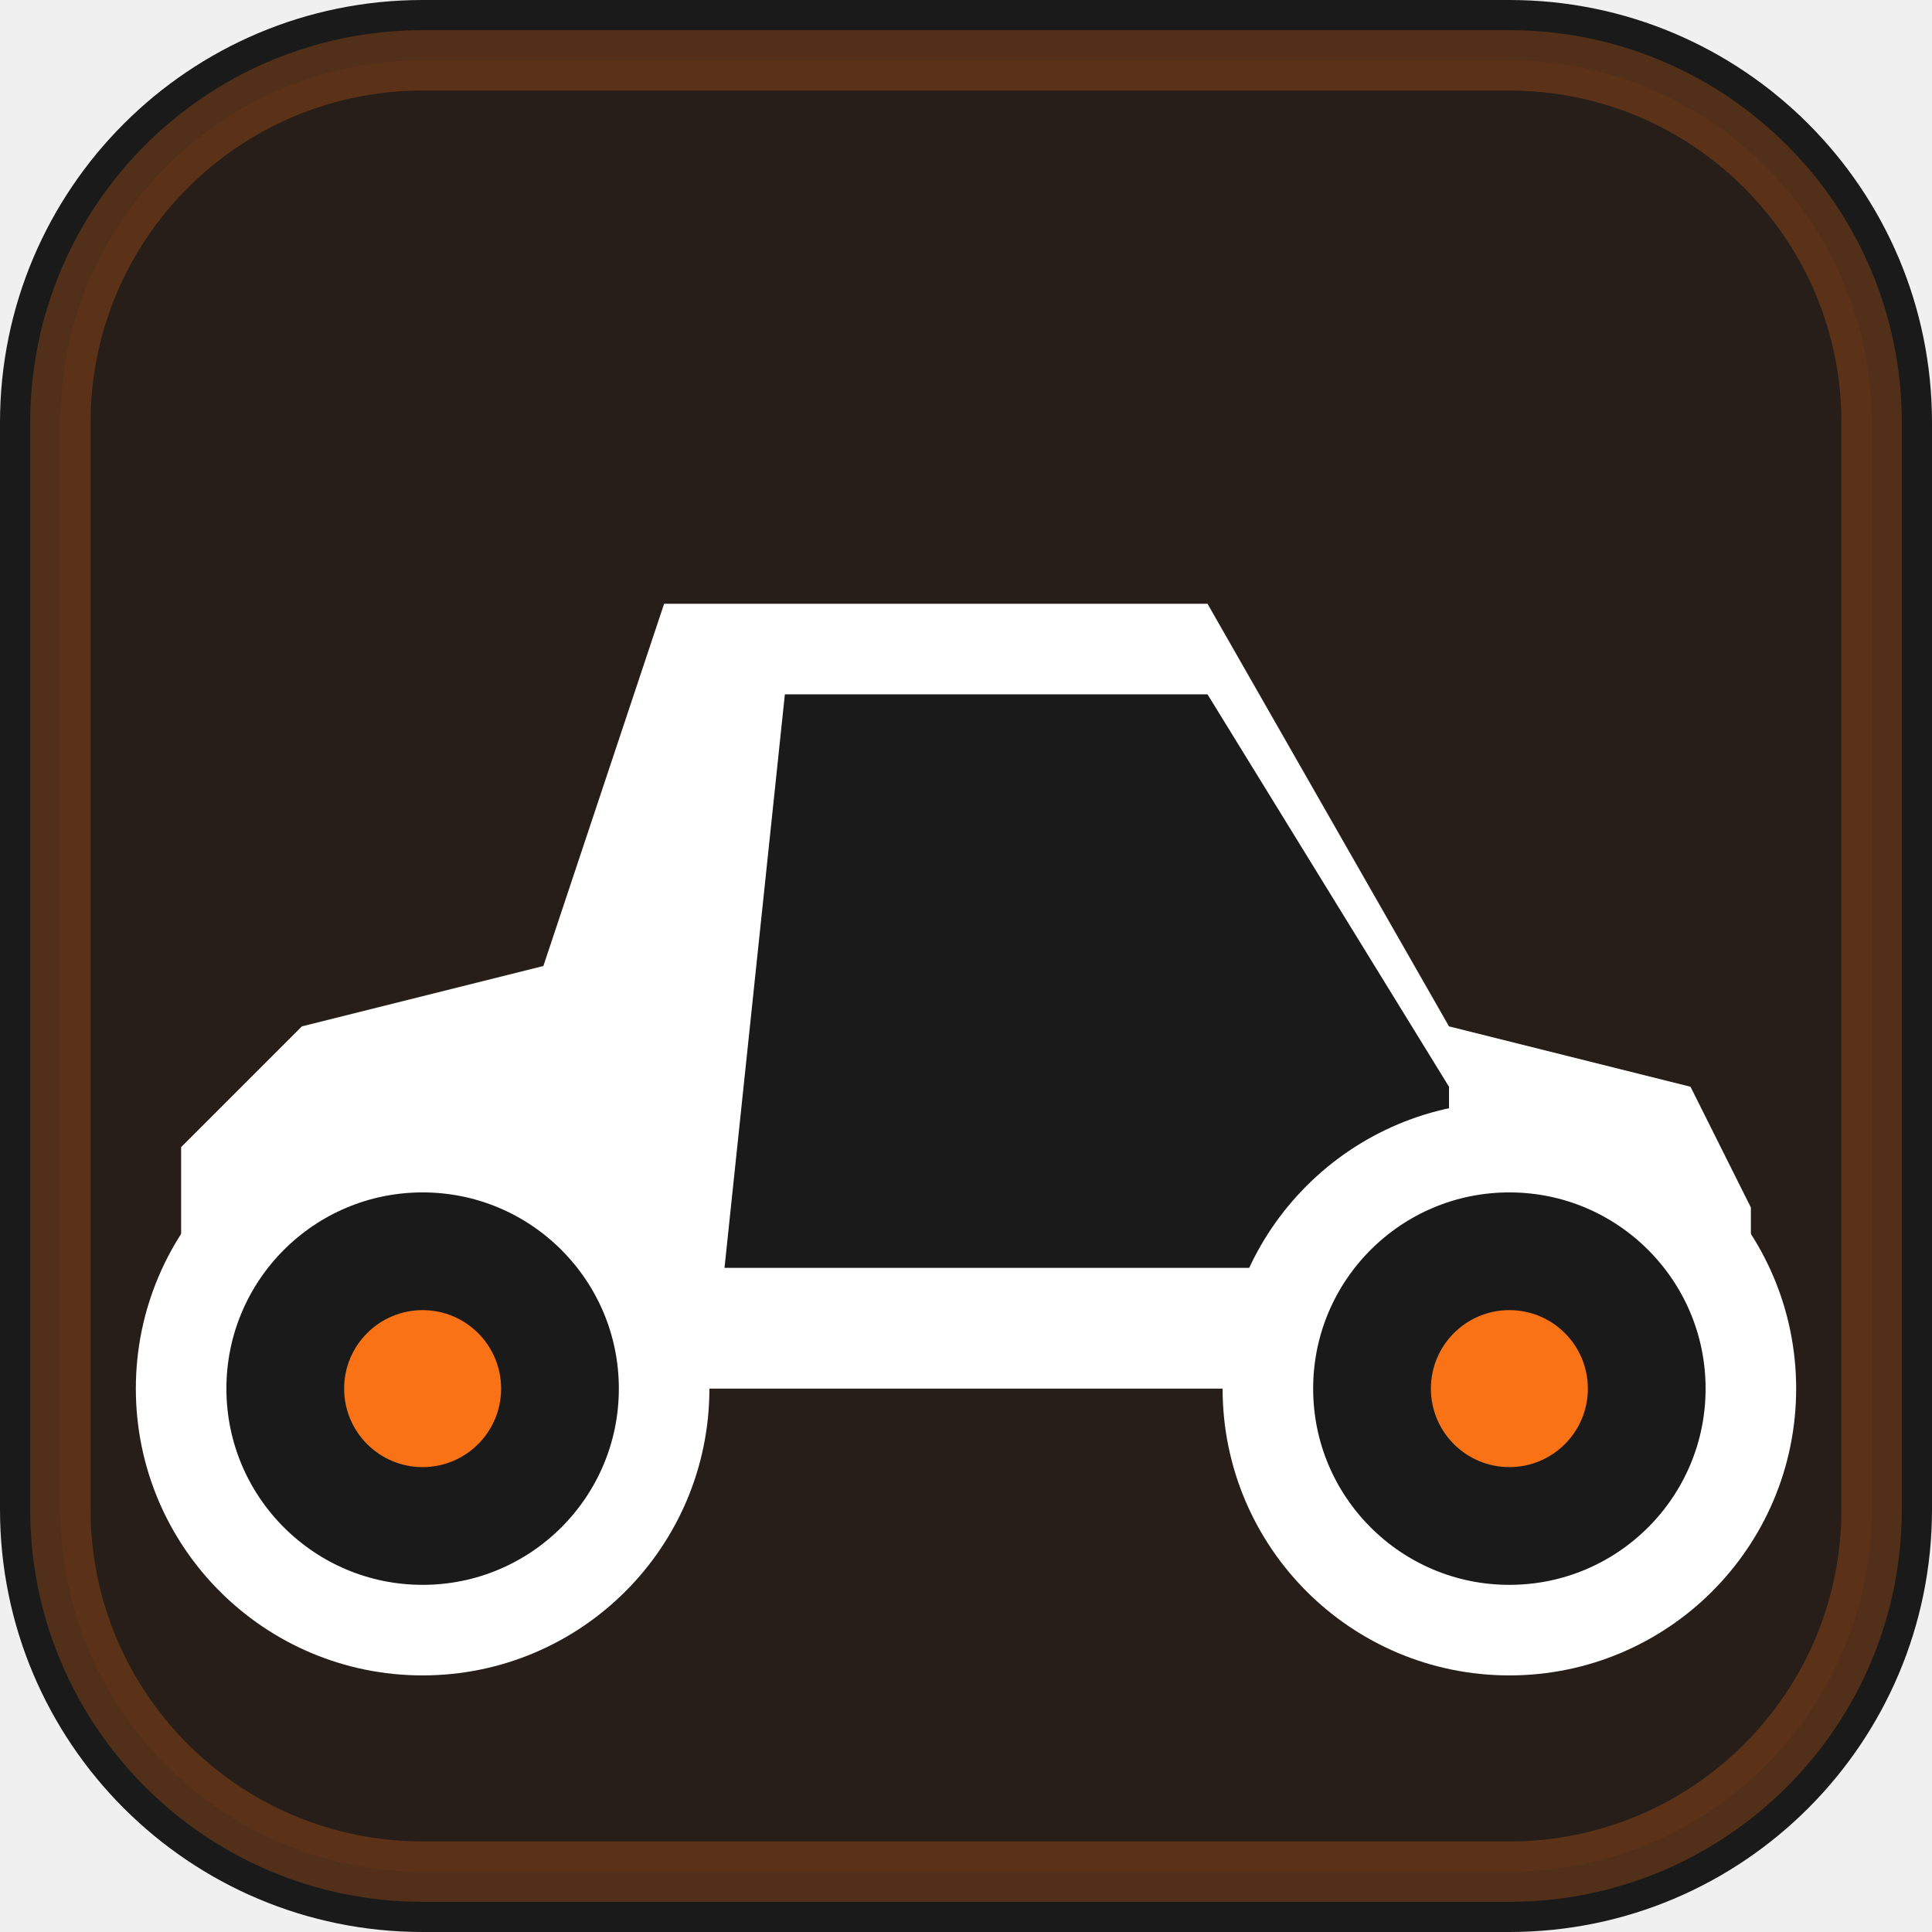
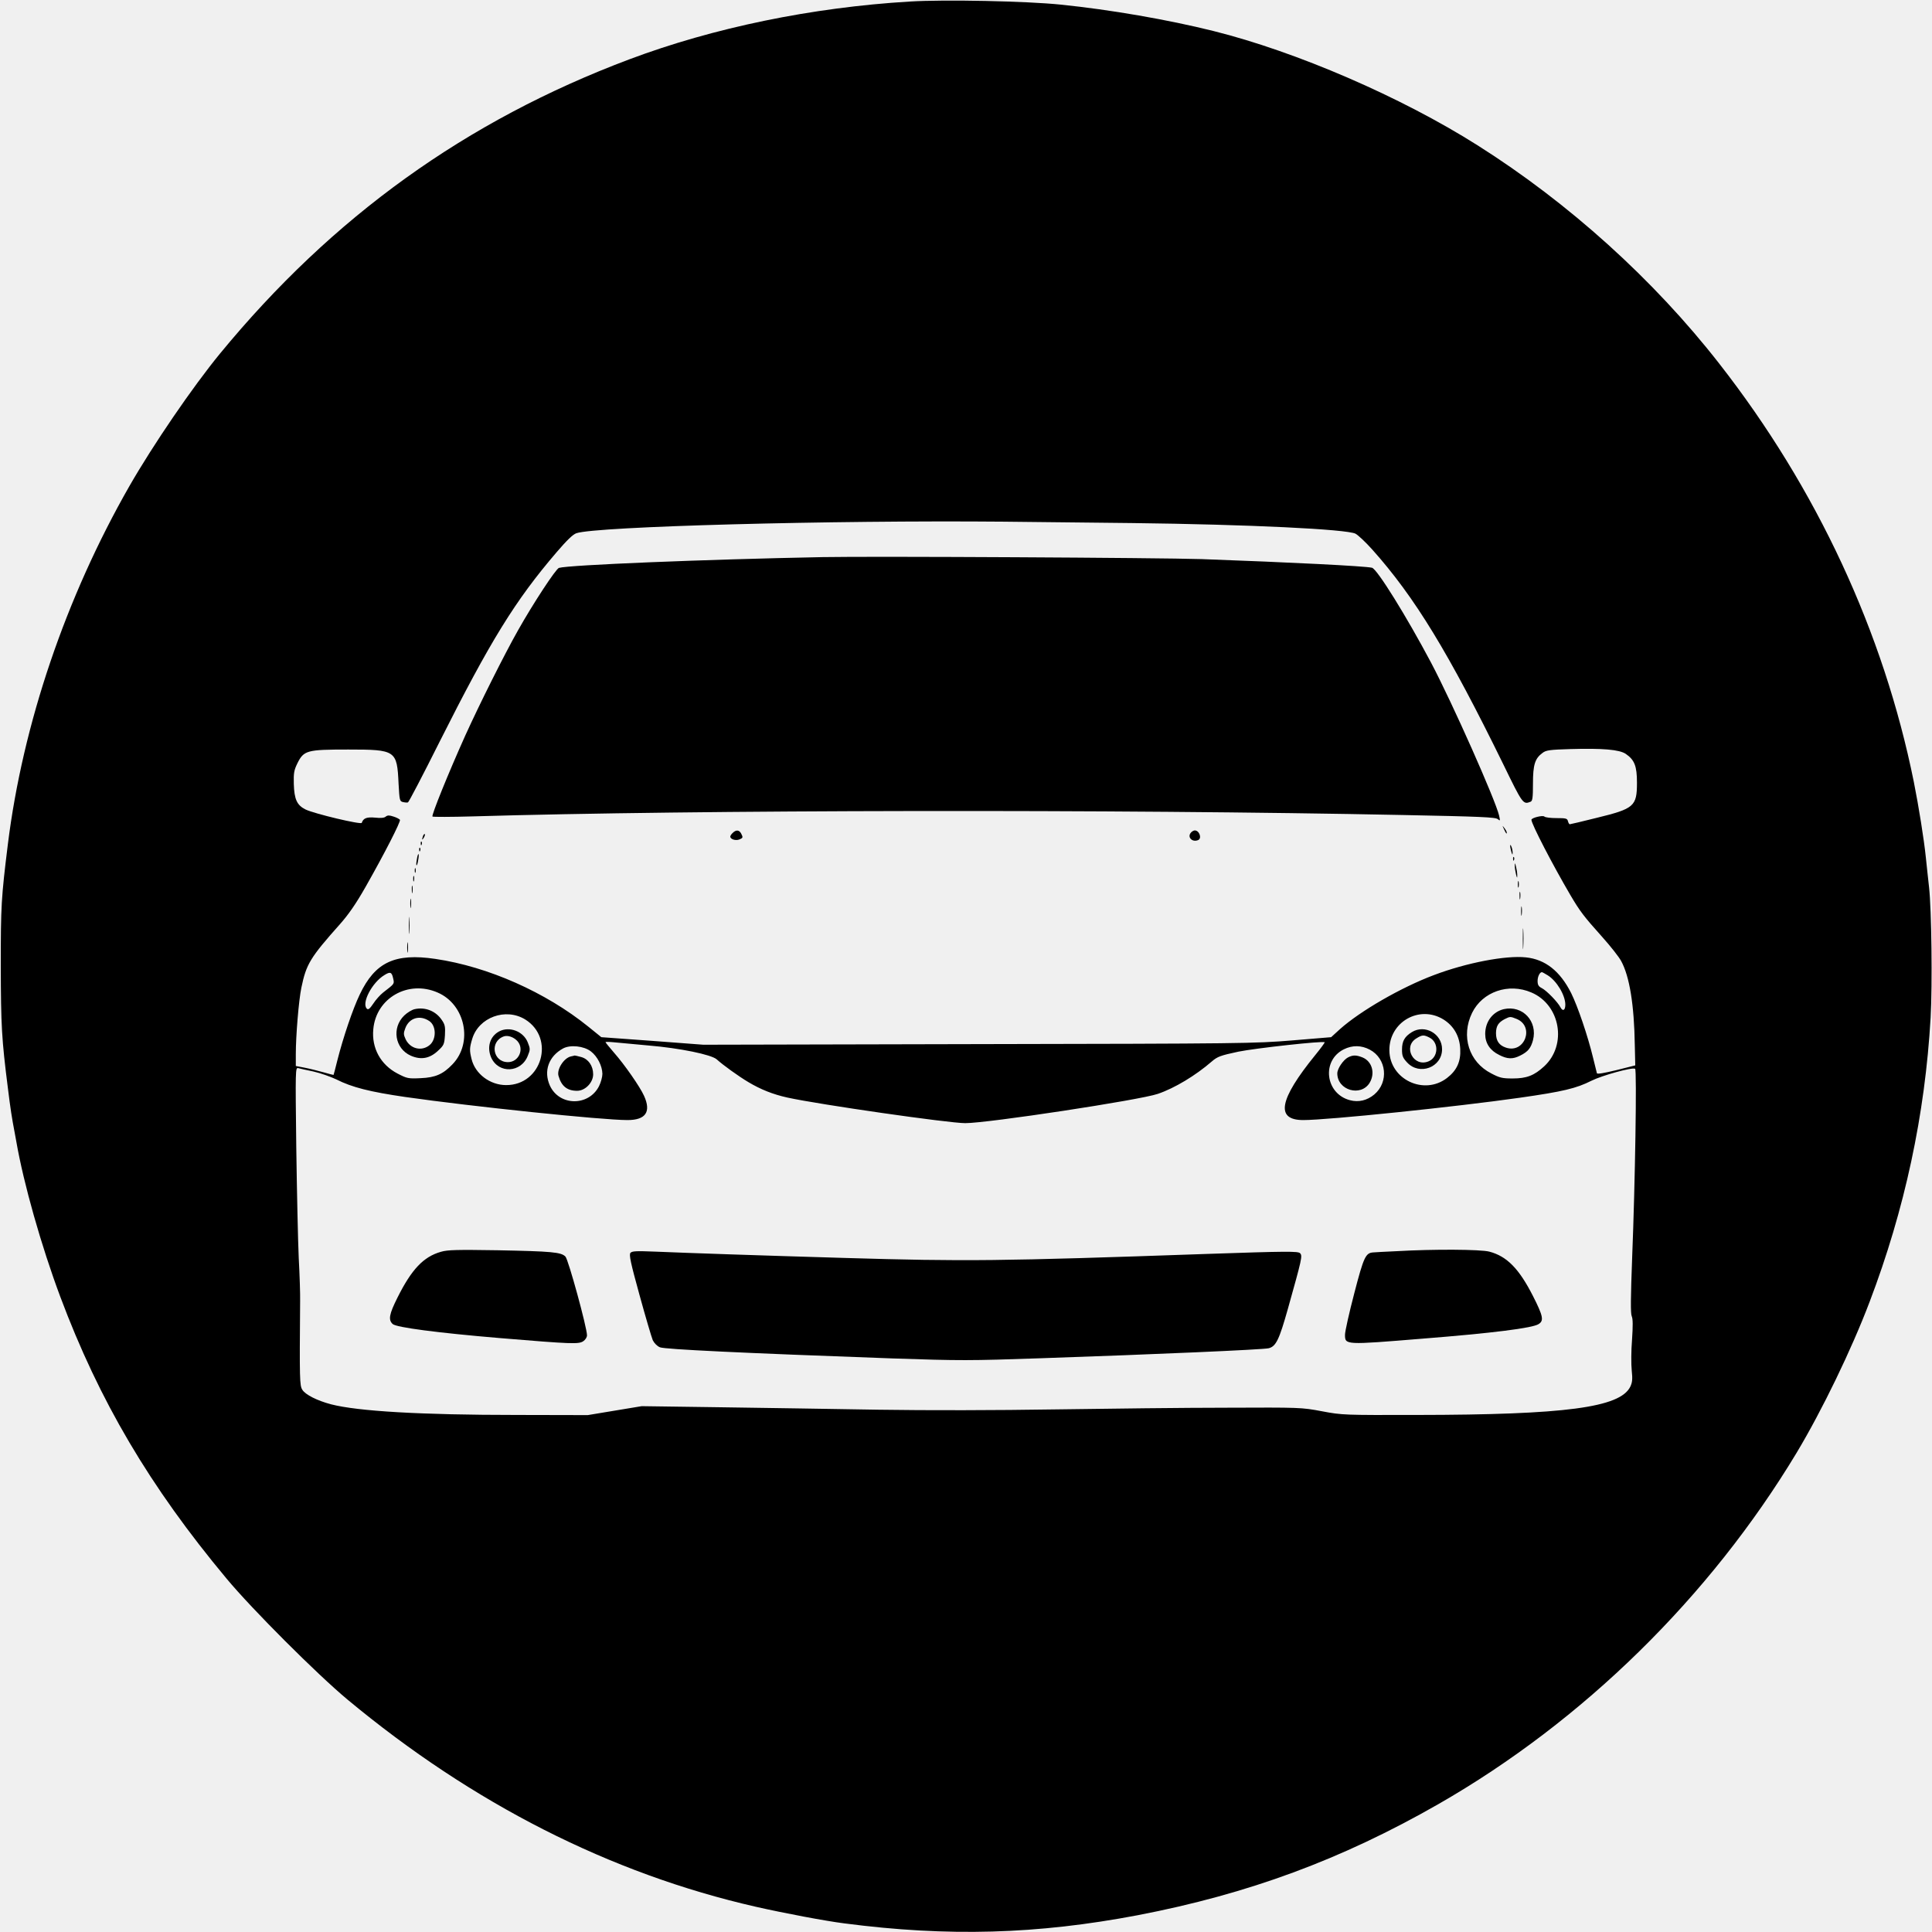
- <svg xmlns="http://www.w3.org/2000/svg" viewBox="0 0 32 32" width="32" height="32">
-   <rect width="32" height="32" rx="7" fill="#1a1a1a" />
-   <rect x="1" y="1" width="30" height="30" rx="6" fill="rgba(249,115,22,0.06)" stroke="rgba(249,115,22,0.25)" stroke-width="1" />
-   <path fill="#ffffff" d="M 3 23 L 3 19 L 5 17 L 9 16 L 11 10 L 20 10 L 24 17 L 28 18 L 29 20 L 29 23 A 4 4 0 0 0 21 23 L 11 23 A 4 4 0 0 0 3 23 Z" />
-   <path fill="#1a1a1a" d="M 12 21 L 13 11.5 L 20 11.5 L 24 18 L 24 21 Z" />
-   <circle cx="7" cy="23" r="4" fill="#1a1a1a" stroke="#ffffff" stroke-width="1.5" />
-   <circle cx="7" cy="23" r="1.3" fill="#f97316" />
-   <circle cx="25" cy="23" r="4" fill="#1a1a1a" stroke="#ffffff" stroke-width="1.5" />
-   <circle cx="25" cy="23" r="1.3" fill="#f97316" />
+ <svg xmlns="http://www.w3.org/2000/svg" version="1.0" width="1254pt" height="1254pt" viewBox="0 0 1254 1254" preserveAspectRatio="xMidYMid meet">
+   <g transform="translate(0,1254) scale(0.1,-0.1)" fill="#000000" stroke="none">
+     <path d="M5905 12530 c-636 -38 -1274 -170 -1820 -375 -1059 -398 -1927 -1022 -2657 -1910 -178 -217 -433 -590 -588 -860 -413 -722 -692 -1545 -789 -2325 -43 -348 -46 -401 -46 -790 1 -387 6 -476 46 -791 17 -138 26 -195 44 -289 3 -14 8 -41 11 -60 47 -271 162 -677 285 -1006 253 -676 581 -1233 1081 -1832 165 -198 586 -619 783 -783 813 -676 1707 -1130 2650 -1345 185 -42 455 -93 575 -108 674 -88 1253 -71 1905 53 718 138 1322 361 1951 721 939 538 1762 1345 2325 2280 164 273 357 671 474 980 228 599 360 1214 396 1845 12 214 6 700 -10 845 -5 47 -15 134 -21 195 -12 118 -46 329 -78 490 -196 971 -630 1905 -1263 2715 -425 545 -977 1043 -1569 1417 -496 314 -1177 608 -1715 742 -293 73 -666 138 -990 171 -224 23 -753 34 -980 20z m1445 -3385 c756 -9 1391 -40 1448 -69 17 -9 66 -55 109 -103 276 -309 495 -668 851 -1395 125 -257 128 -261 176 -242 13 5 16 25 16 118 0 123 13 163 62 199 23 18 48 21 181 25 207 6 317 -3 359 -31 57 -39 73 -79 73 -187 0 -154 -18 -169 -264 -229 -91 -23 -169 -41 -172 -41 -4 0 -9 9 -12 20 -4 18 -14 20 -74 20 -38 0 -73 4 -79 10 -10 10 -84 -8 -84 -21 0 -27 138 -293 253 -489 62 -105 86 -137 207 -272 53 -59 108 -129 122 -155 55 -100 85 -285 89 -548 l3 -130 -123 -31 c-79 -19 -124 -27 -126 -20 -2 6 -13 52 -25 101 -34 141 -99 332 -142 419 -72 143 -168 219 -294 232 -130 14 -386 -35 -597 -115 -213 -80 -478 -233 -610 -351 l-57 -52 -253 -21 c-241 -20 -328 -21 -2037 -24 l-1785 -4 -331 25 -331 24 -84 68 c-277 224 -652 390 -993 440 -263 39 -391 -21 -491 -231 -45 -94 -107 -276 -146 -430 -12 -49 -23 -91 -24 -92 0 -1 -30 7 -65 17 -36 10 -91 24 -123 30 l-57 11 0 77 c0 119 19 349 36 431 32 154 57 195 251 413 55 62 103 131 165 240 125 220 230 426 224 437 -4 5 -22 15 -42 21 -27 9 -38 9 -50 0 -9 -9 -33 -11 -69 -7 -54 5 -77 -3 -87 -34 -4 -13 -307 59 -365 87 -56 28 -73 66 -76 166 -2 71 2 90 23 133 42 85 62 90 330 90 310 0 317 -5 327 -222 6 -108 7 -114 29 -119 13 -3 27 -4 32 -2 5 1 98 179 205 393 329 654 490 916 760 1231 66 77 105 115 128 123 126 44 1653 85 2774 75 215 -2 590 -6 835 -9z m-4798 -2956 c8 -36 10 -33 -65 -91 -19 -15 -48 -47 -64 -72 -23 -34 -33 -42 -42 -33 -36 36 34 170 114 218 38 24 48 20 57 -22z m7493 21 c59 -36 115 -130 115 -191 0 -36 -16 -46 -31 -18 -18 35 -90 109 -121 125 -22 11 -28 22 -28 47 0 28 14 57 28 57 3 0 19 -9 37 -20z m-7205 -112 c180 -77 232 -326 97 -466 -61 -64 -111 -86 -206 -90 -82 -4 -89 -2 -151 30 -109 57 -169 165 -157 288 18 202 226 321 417 238z m7100 0 c188 -80 233 -340 83 -479 -65 -60 -114 -79 -205 -79 -67 0 -84 4 -139 33 -145 74 -198 242 -124 393 67 137 237 196 385 132z m-6531 -175 c196 -122 108 -427 -124 -426 -104 0 -200 72 -224 168 -14 57 -14 72 4 132 42 140 217 204 344 126z m5960 0 c67 -42 105 -108 109 -192 4 -81 -22 -139 -86 -188 -150 -115 -372 -9 -374 179 -2 185 195 297 351 201z m-5159 -169 c203 -17 407 -59 442 -90 42 -38 142 -110 206 -148 79 -47 158 -79 253 -100 205 -45 1047 -166 1154 -166 147 0 1134 150 1250 190 109 37 245 119 350 210 37 32 56 39 173 64 114 23 550 71 560 61 2 -2 -25 -39 -61 -83 -235 -289 -260 -422 -78 -422 161 0 992 86 1406 145 281 40 367 61 464 110 70 35 266 89 284 78 12 -7 0 -747 -19 -1220 -10 -268 -11 -368 -3 -386 8 -18 8 -62 2 -153 -6 -71 -6 -160 -2 -199 6 -56 4 -77 -9 -105 -66 -136 -422 -183 -1387 -184 -471 -1 -483 -1 -615 24 -133 25 -142 25 -620 23 -267 0 -766 -6 -1110 -11 -379 -6 -832 -7 -1150 -2 -289 5 -752 12 -1030 16 l-505 7 -175 -29 -175 -29 -460 1 c-624 0 -1031 24 -1206 69 -91 24 -168 63 -187 95 -17 27 -18 66 -14 575 1 44 -3 170 -9 280 -5 110 -12 433 -16 719 -6 507 -6 518 13 513 10 -3 55 -13 99 -22 44 -10 110 -33 148 -51 102 -52 220 -81 446 -114 433 -62 1279 -150 1444 -150 118 0 155 53 107 158 -26 58 -127 203 -195 280 -30 35 -55 65 -55 68 0 2 24 2 53 -1 28 -3 131 -12 227 -21z m-375 -38 c43 -33 74 -95 75 -146 0 -20 -10 -56 -22 -80 -67 -132 -258 -130 -319 4 -42 94 -8 190 86 241 47 25 134 16 180 -19z m5056 11 c109 -58 125 -210 29 -291 -47 -39 -102 -52 -158 -37 -160 42 -186 257 -40 330 56 28 114 27 169 -2z" />
+     <path d="M5340 8924 c-773 -15 -1647 -51 -1712 -70 -20 -6 -167 -230 -265 -404 -90 -159 -250 -479 -343 -684 -111 -247 -221 -519 -213 -526 4 -3 121 -3 258 1 1449 43 4180 47 6043 9 500 -10 600 -14 614 -27 15 -13 16 -11 8 24 -23 99 -303 730 -442 993 -157 296 -350 608 -383 615 -48 11 -525 35 -1105 56 -280 9 -2131 19 -2460 13z" />
+     <path d="M9761 7160 c14 -31 19 -36 19 -24 0 6 -7 19 -16 30 -14 18 -14 18 -3 -6z" />
+     <path d="M4756 7134 c-9 -8 -16 -19 -16 -24 0 -17 34 -28 58 -19 25 10 26 13 12 40 -13 23 -33 24 -54 3z" />
+     <path d="M7732 7138 c-29 -29 4 -67 44 -51 27 10 9 63 -21 63 -6 0 -16 -5 -23 -12z" />
+     <path d="M2746 7115 c-9 -26 -7 -32 5 -12 6 10 9 21 6 23 -2 3 -7 -2 -11 -11z" />
+     <path d="M2731 7064 c0 -11 3 -14 6 -6 3 7 2 16 -1 19 -3 4 -6 -2 -5 -13z" />
+     <path d="M9802 7050 c0 -8 4 -26 8 -40 6 -20 8 -21 8 -5 0 11 -3 29 -8 40 -5 12 -8 14 -8 5z" />
+     <path d="M2721 7024 c0 -11 3 -14 6 -6 3 7 2 16 -1 19 -3 4 -6 -2 -5 -13z" />
+     <path d="M2706 6964 c-4 -20 -5 -38 -3 -40 3 -3 8 11 11 32 4 20 5 38 3 40 -3 3 -8 -11 -11 -32z" />
+     <path d="M9821 6964 c0 -11 3 -14 6 -6 3 7 2 16 -1 19 -3 4 -6 -2 -5 -13z" />
+     <path d="M9832 6920 c0 -14 4 -38 8 -55 7 -27 8 -27 8 -5 0 14 -4 39 -8 55 -7 27 -8 27 -8 5z" />
+     <path d="M2692 6890 c0 -14 2 -19 5 -12 2 6 2 18 0 25 -3 6 -5 1 -5 -13z" />
+     <path d="M2682 6835 c0 -16 2 -22 5 -12 2 9 2 23 0 30 -3 6 -5 -1 -5 -18z" />
+     <path d="M9852 6800 c0 -19 2 -27 5 -17 2 9 2 25 0 35 -3 9 -5 1 -5 -18z" />
+     <path d="M2673 6765 c0 -22 2 -30 4 -17 2 12 2 30 0 40 -3 9 -5 -1 -4 -23z" />
+     <path d="M9863 6725 c0 -22 2 -30 4 -17 2 12 2 30 0 40 -3 9 -5 -1 -4 -23z" />
+     <path d="M2663 6675 c0 -27 2 -38 4 -22 2 15 2 37 0 50 -2 12 -4 0 -4 -28z" />
+     <path d="M9873 6625 c0 -27 2 -38 4 -22 2 15 2 37 0 50 -2 12 -4 0 -4 -28z" />
+     <path d="M2654 6535 c0 -49 1 -71 3 -48 2 23 2 64 0 90 -2 26 -3 8 -3 -42z" />
+     <path d="M9884 6445 c0 -60 1 -84 3 -52 2 32 2 81 0 110 -2 29 -3 3 -3 -58z" />
+     <path d="M2643 6390 c0 -30 2 -43 4 -27 2 15 2 39 0 55 -2 15 -4 2 -4 -28z" />
+     <path d="M2692 5990 c-19 -4 -49 -23 -68 -41 -83 -80 -61 -215 42 -261 66 -29 123 -19 177 32 38 35 41 42 45 101 3 55 0 69 -20 98 -39 59 -108 86 -176 71z m94 -77 c46 -30 48 -118 3 -156 -52 -43 -126 -25 -156 37 -14 31 -15 39 -2 73 25 66 94 87 155 46z" />
+     <path d="M9761 5990 c-72 -17 -121 -81 -121 -161 0 -60 31 -107 90 -136 54 -28 89 -29 138 -4 50 25 68 48 82 99 32 123 -67 229 -189 202z m84 -64 c117 -49 51 -226 -70 -186 -45 15 -65 44 -65 95 1 46 15 68 56 90 36 18 37 18 79 1z" />
+     <path d="M3239 5845 c-59 -32 -80 -102 -51 -169 48 -107 195 -100 238 12 16 39 16 45 0 85 -28 73 -120 108 -187 72z m119 -62 c47 -52 9 -137 -61 -137 -99 0 -120 134 -27 167 26 9 64 -4 88 -30z" />
+     <path d="M9164 5841 c-47 -29 -64 -59 -64 -113 0 -41 5 -54 33 -84 80 -87 227 -32 227 86 0 100 -111 163 -196 111z m115 -36 c62 -32 57 -128 -7 -154 -97 -40 -168 95 -79 149 38 24 49 24 86 5z" />
+     <path d="M2862 4415 c-113 -32 -190 -113 -282 -297 -54 -108 -61 -145 -31 -172 24 -22 291 -57 695 -91 468 -39 511 -40 541 -21 14 9 25 26 25 39 0 50 -121 492 -140 511 -28 29 -90 34 -440 41 -263 4 -324 3 -368 -10z" />
+     <path d="M9065 4419 c-71 -3 -140 -7 -151 -8 -50 -3 -62 -27 -124 -266 -33 -126 -60 -247 -60 -268 0 -67 -1 -67 500 -26 456 36 719 69 757 95 35 22 29 52 -37 182 -90 177 -169 258 -283 288 -57 15 -360 17 -602 3z" />
+     <path d="M4092 4408 c-10 -12 1 -64 59 -274 39 -142 78 -274 86 -293 10 -20 29 -39 47 -46 32 -13 530 -37 1505 -72 444 -15 504 -15 965 1 739 25 1447 56 1481 65 47 12 68 56 124 255 92 328 96 345 79 362 -13 13 -85 13 -609 -5 -1345 -47 -1563 -49 -2344 -26 -579 17 -1017 32 -1230 41 -126 5 -152 4 -163 -8z" />
+     <path d="M3705 5683 c-46 -11 -92 -84 -80 -126 19 -67 56 -97 121 -97 52 0 104 53 104 107 0 55 -31 99 -77 112 -21 6 -40 10 -43 10 -3 -1 -14 -4 -25 -6z" />
+     <path d="M8750 5677 c-31 -16 -70 -73 -70 -104 0 -110 153 -154 210 -61 37 62 16 138 -45 164 -42 17 -63 17 -95 1z" />
+   </g>
</svg>
